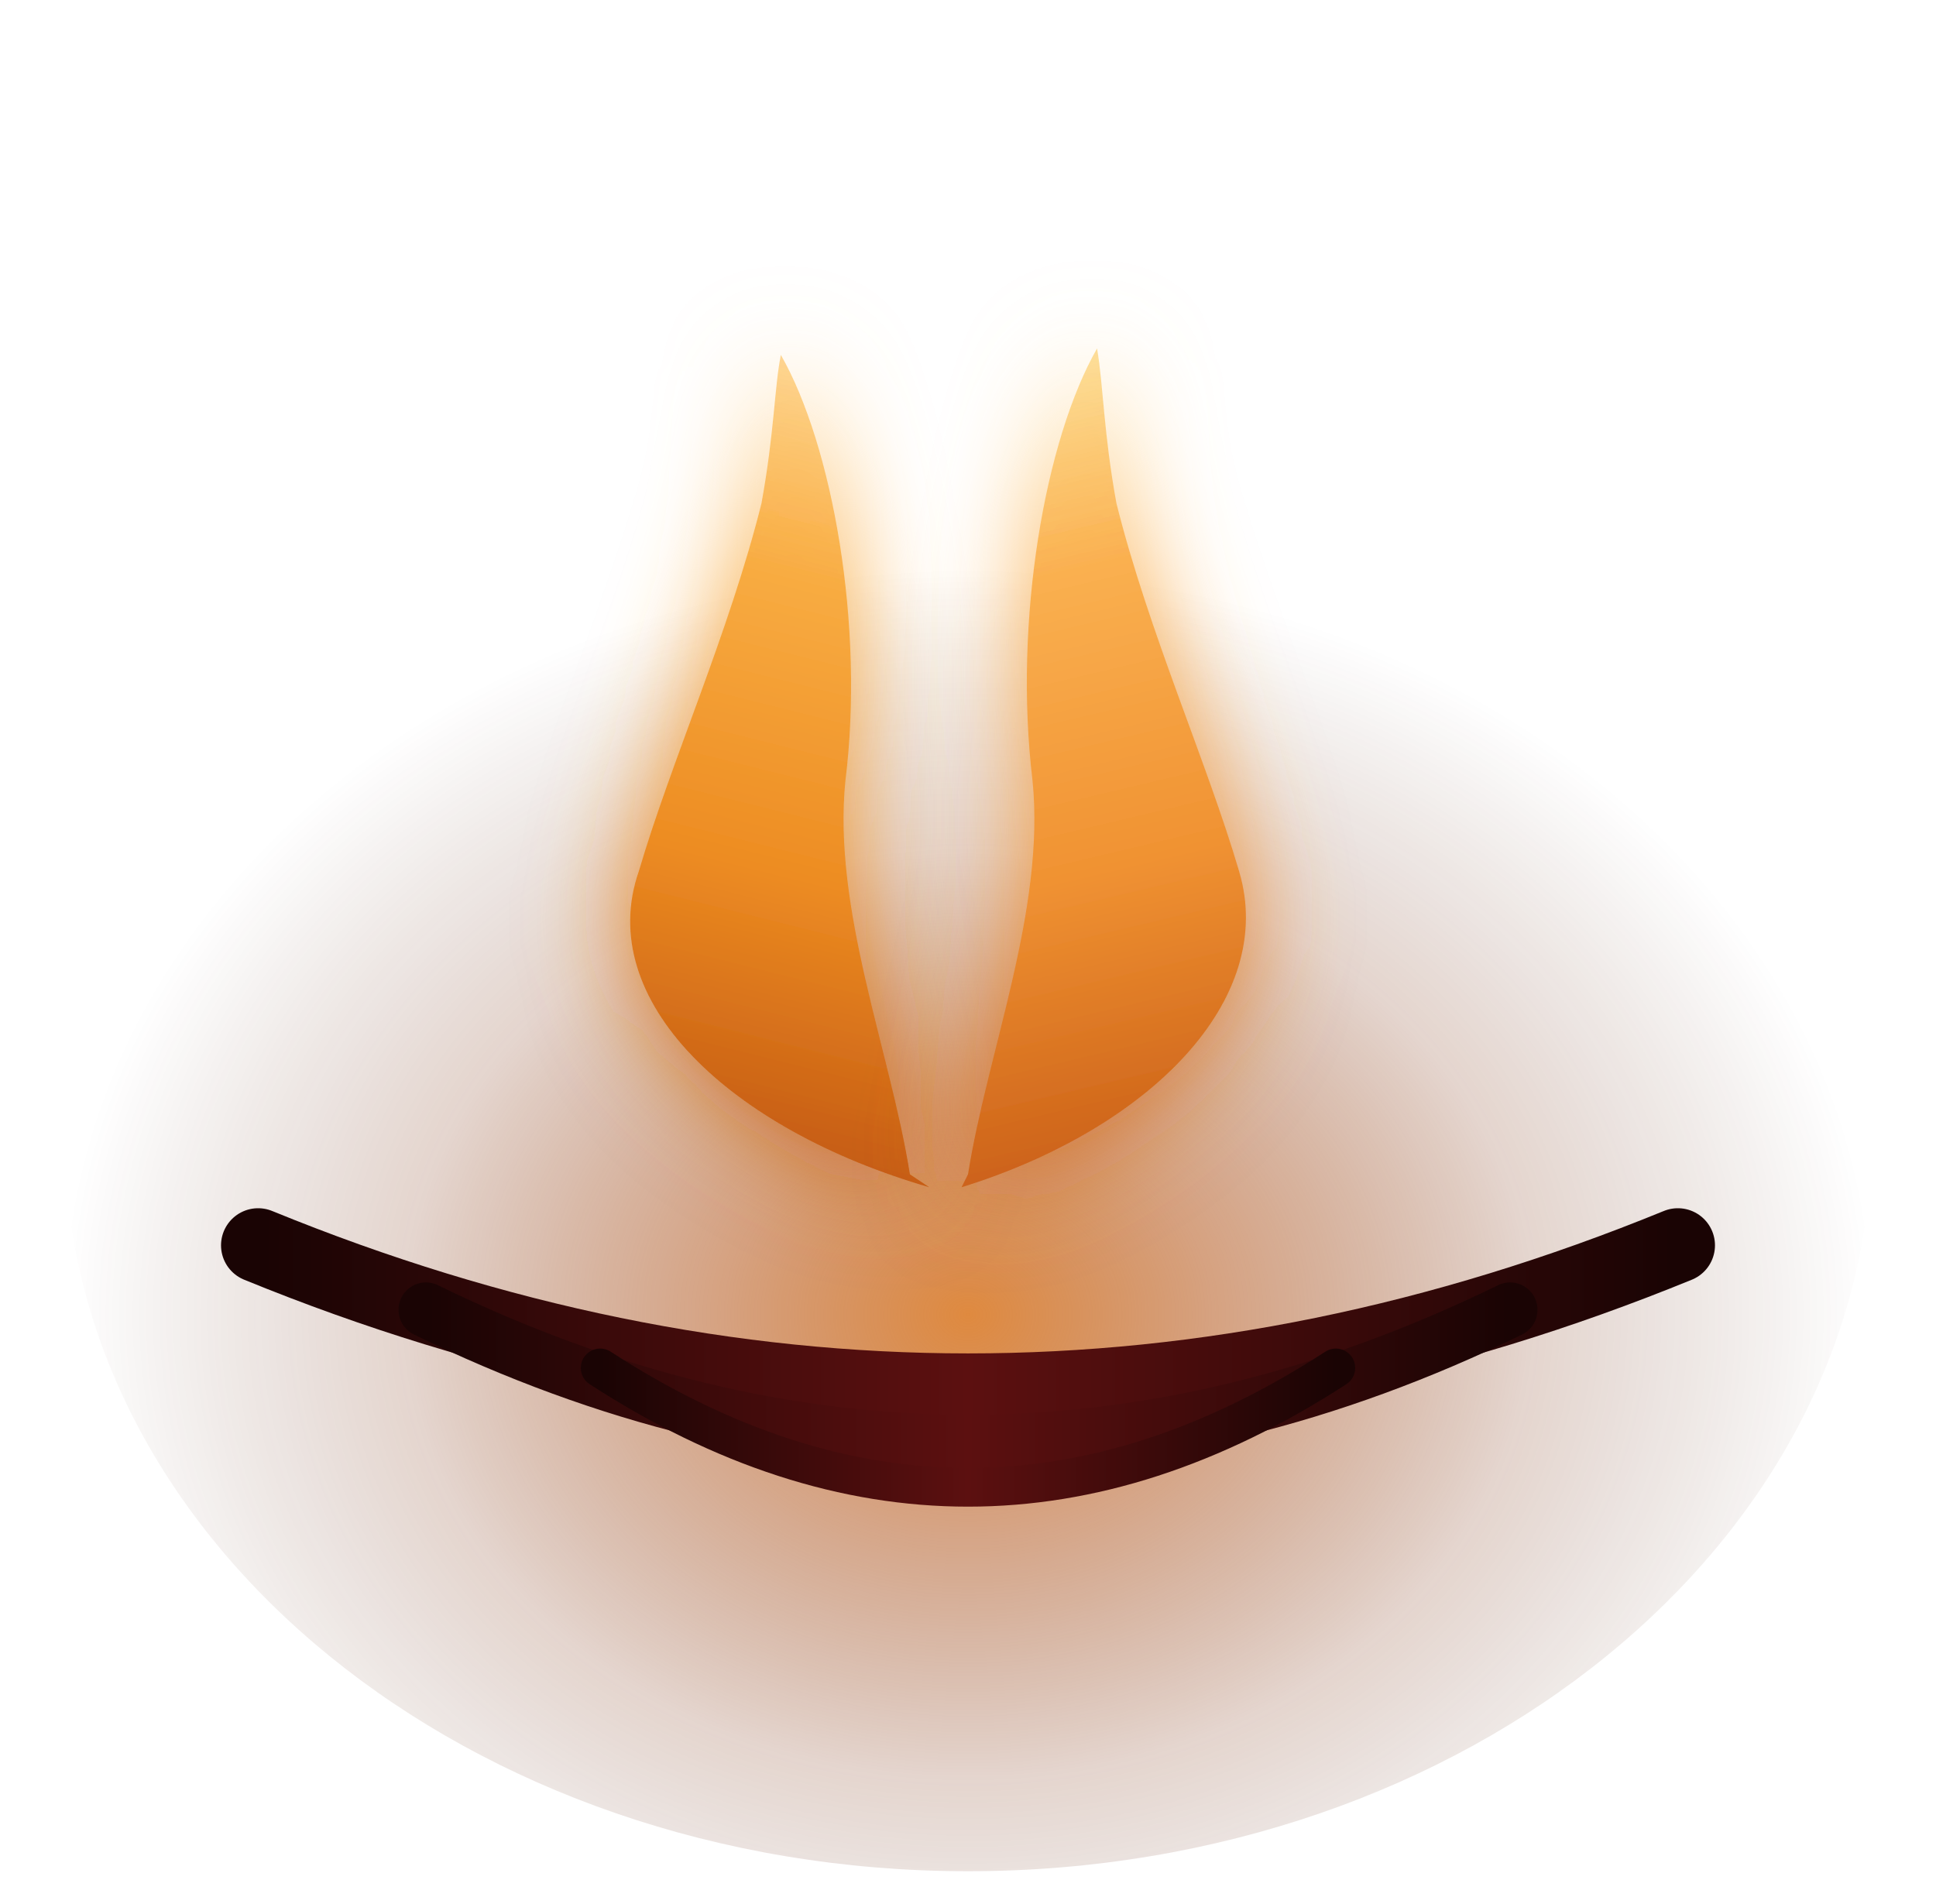
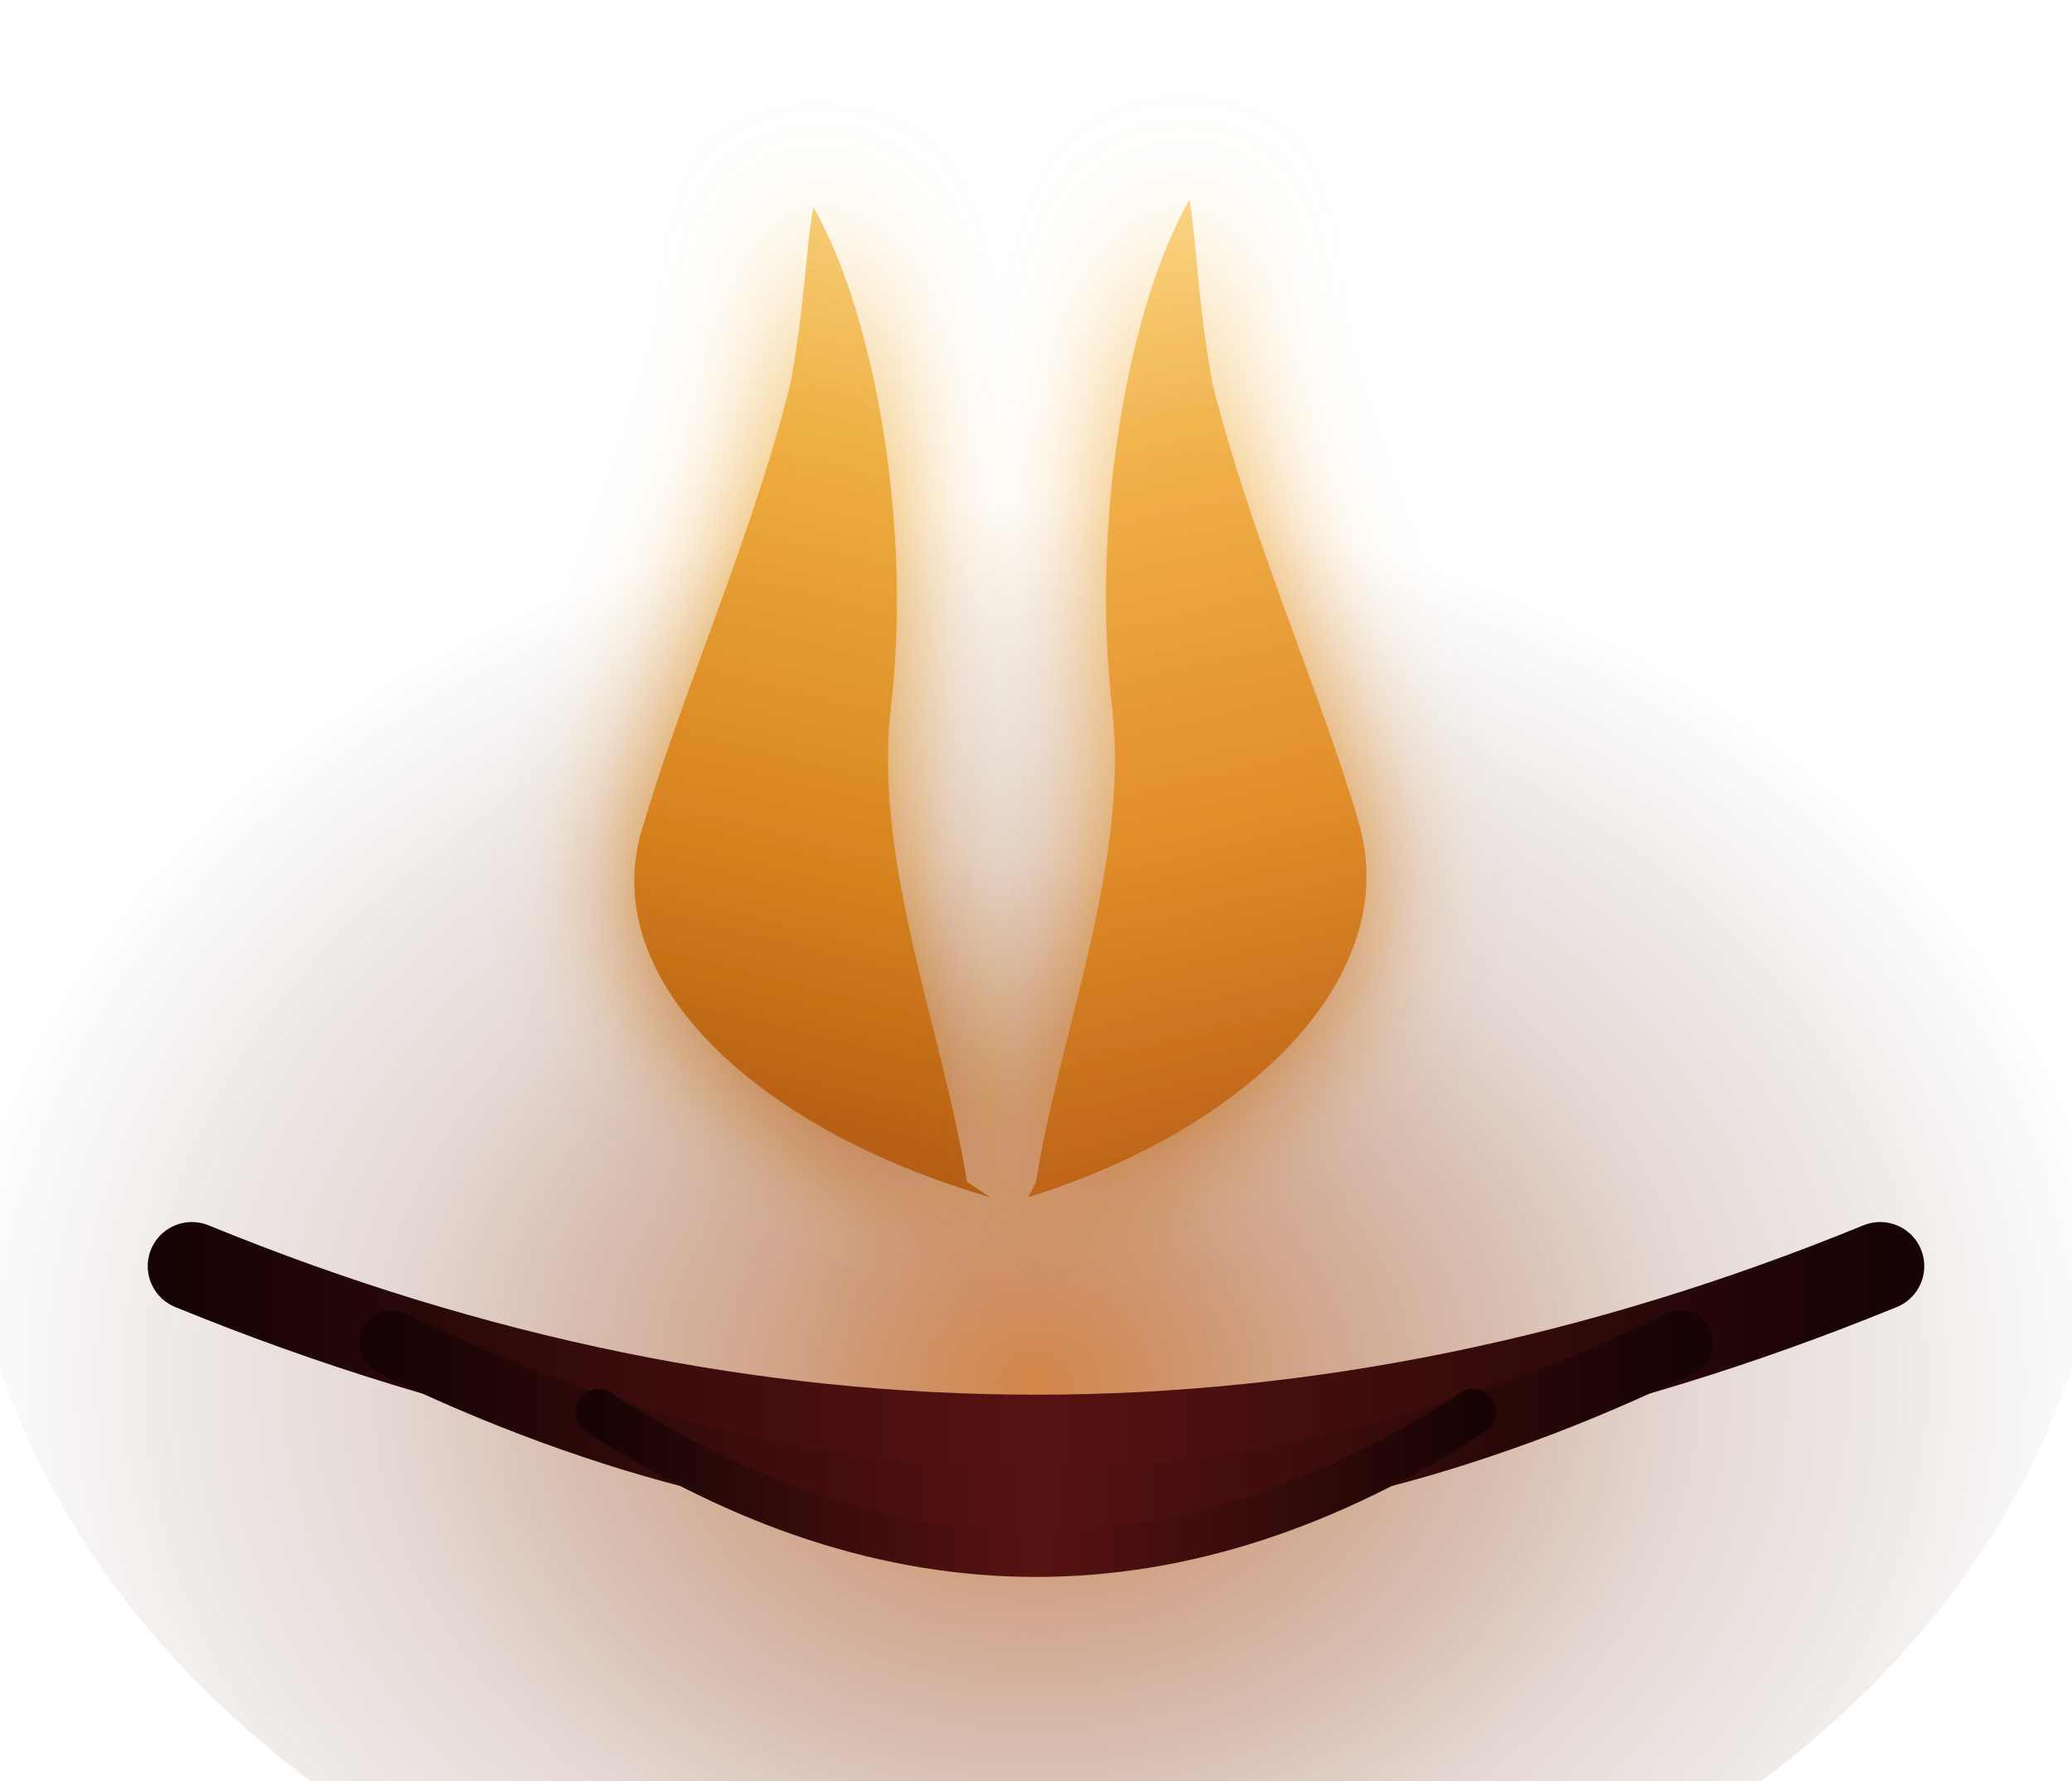
- <svg xmlns="http://www.w3.org/2000/svg" viewBox="0 0 300 295" fill="none">
+ <svg xmlns="http://www.w3.org/2000/svg" viewBox="15 28 270 232" fill="none">
  <defs>
-     <radialGradient id="glow" cx="50%" cy="62%" r="50%">
-       <stop offset="0%" stop-color="#d87015" stop-opacity="0.82" />
-       <stop offset="28%" stop-color="#b04e10" stop-opacity="0.52" />
-       <stop offset="62%" stop-color="#7a2c08" stop-opacity="0.20" />
-       <stop offset="100%" stop-color="#3a0e00" stop-opacity="0" />
+     <radialGradient id="glow" cx="50%" cy="64%" r="50%">
+       <stop offset="0%" stop-color="#c46010" stop-opacity="0.76" />
+       <stop offset="26%" stop-color="#9e4008" stop-opacity="0.46" />
+       <stop offset="60%" stop-color="#6e2808" stop-opacity="0.18" />
+       <stop offset="100%" stop-color="#380e00" stop-opacity="0" />
    </radialGradient>
    <linearGradient id="gradL" x1="44%" y1="100%" x2="53%" y2="0%">
-       <stop offset="0%" stop-color="#c05512" />
-       <stop offset="38%" stop-color="#ed8c22" />
-       <stop offset="74%" stop-color="#f8ac42" />
-       <stop offset="100%" stop-color="#fece7c" stop-opacity="0.82" />
+       <stop offset="0%" stop-color="#ae5610" />
+       <stop offset="36%" stop-color="#d88420" />
+       <stop offset="72%" stop-color="#ecaa3c" />
+       <stop offset="100%" stop-color="#f5c460" stop-opacity="0.84" />
    </linearGradient>
    <linearGradient id="gradR" x1="54%" y1="100%" x2="46%" y2="0%">
-       <stop offset="0%" stop-color="#c85c16" />
-       <stop offset="38%" stop-color="#f09232" />
-       <stop offset="74%" stop-color="#fab050" />
-       <stop offset="100%" stop-color="#fdd884" stop-opacity="0.80" />
+       <stop offset="0%" stop-color="#b85e16" />
+       <stop offset="36%" stop-color="#e08c2a" />
+       <stop offset="72%" stop-color="#f0ae48" />
+       <stop offset="100%" stop-color="#f8cc6c" stop-opacity="0.82" />
    </linearGradient>
    <linearGradient id="gradPlate" x1="0%" y1="0%" x2="100%" y2="0%">
-       <stop offset="0%" stop-color="#1a0404" />
-       <stop offset="50%" stop-color="#5c1010" />
-       <stop offset="100%" stop-color="#1a0404" />
+       <stop offset="0%" stop-color="#180404" />
+       <stop offset="50%" stop-color="#581212" />
+       <stop offset="100%" stop-color="#180404" />
    </linearGradient>
    <filter id="fg" x="-60%" y="-60%" width="220%" height="220%">
      <feGaussianBlur in="SourceGraphic" stdDeviation="8" result="b" />
      <feMerge>
        <feMergeNode in="b" />
        <feMergeNode in="SourceGraphic" />
      </feMerge>
    </filter>
  </defs>
  <ellipse cx="150" cy="176" rx="140" ry="114" fill="url(#glow)" />
-   <path d="     M 144 184     C 113 175,  92 155,  99 135     C 104 118,  113  98, 118  78     C 120  67,  120  60, 121  55     C 129  69,  134  97, 131 121     C 129 141,  138 163, 141 182     Z" fill="url(#gradL)" filter="url(#fg)" />
+   <path d="     M 144 184     C 113 175,  92 155,  99 135     C 104 118, 113  98, 118  78     C 120  67, 120  60, 121  55     C 129  69, 134  97, 131 121     C 129 141, 138 163, 141 182     Z" fill="url(#gradL)" filter="url(#fg)" />
  <path d="     M 149 184     C 178 175, 198 155, 192 135     C 187 118, 178  98, 173  78     C 171  67, 171  60, 170  54     C 162  68, 157  96, 160 121     C 162 141, 153 163, 150 182     Z" fill="url(#gradR)" filter="url(#fg)" />
  <path d="M 40 193 Q 150 238 260 193" stroke="url(#gradPlate)" stroke-width="11.5" stroke-linecap="round" fill="none" />
  <path d="M 66 203 Q 150 244 234 203" stroke="url(#gradPlate)" stroke-width="8.5" stroke-linecap="round" fill="none" />
  <path d="M 93 212 Q 150 249 207 212" stroke="url(#gradPlate)" stroke-width="6" stroke-linecap="round" fill="none" />
</svg>
